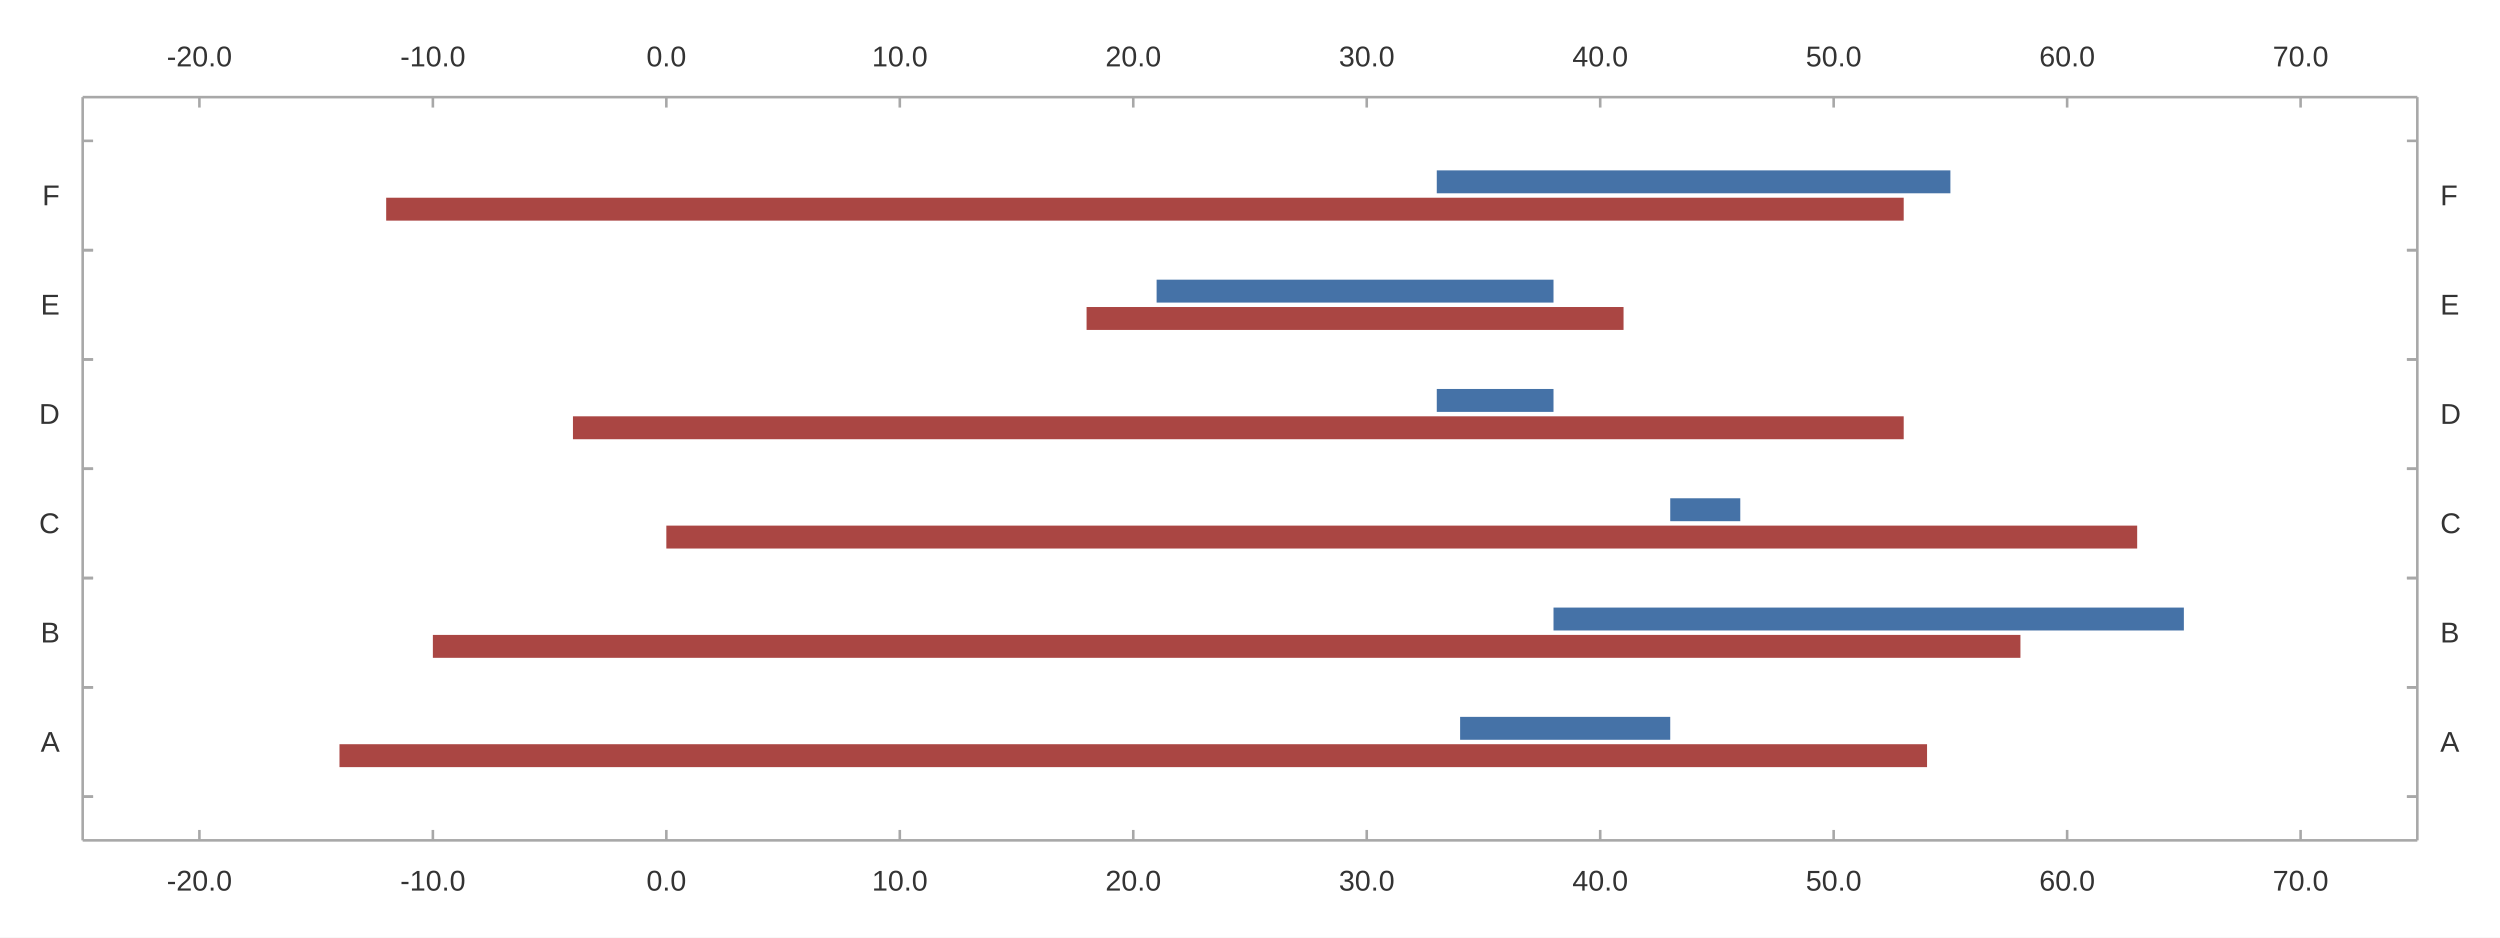
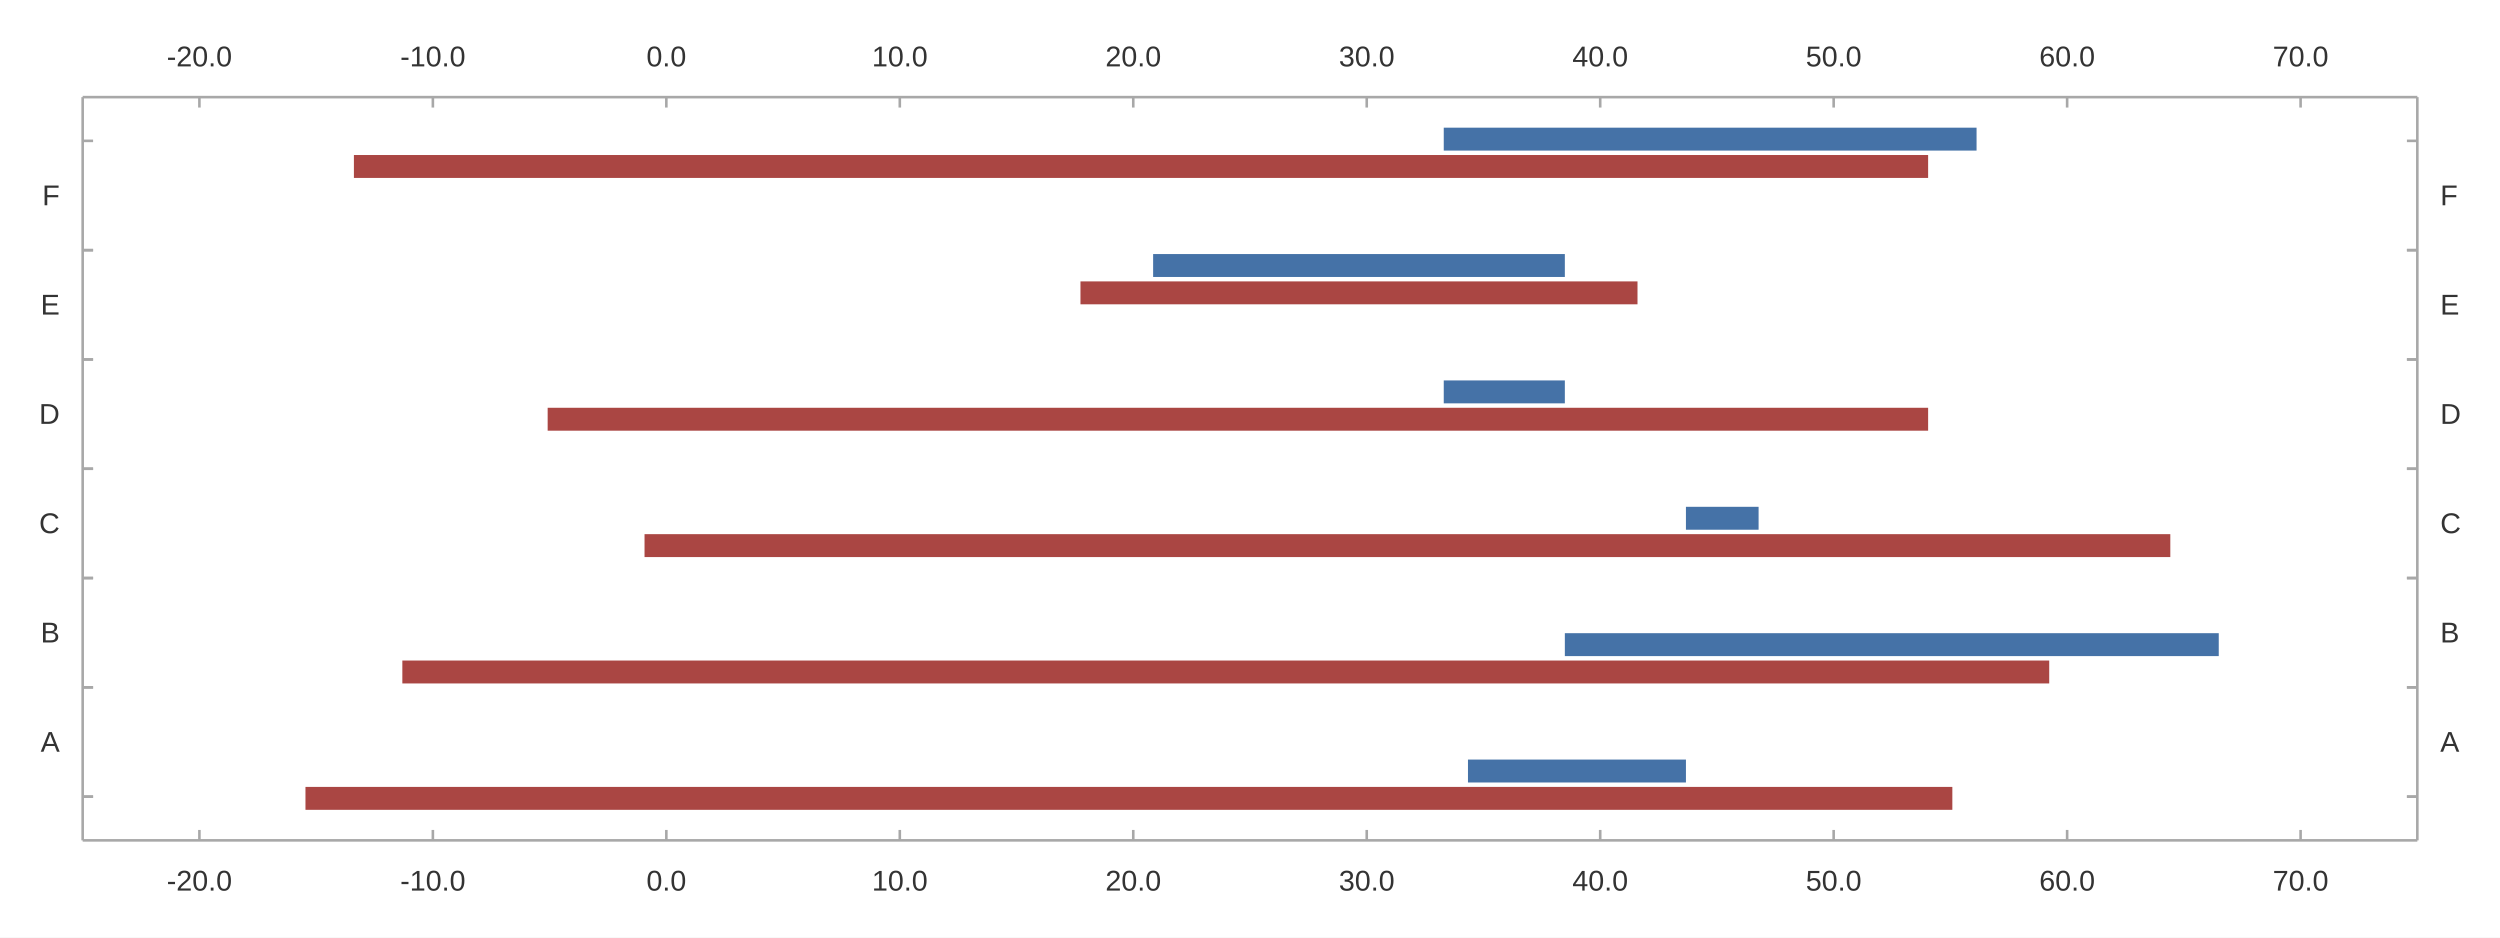
<svg xmlns="http://www.w3.org/2000/svg" width="1280" height="480" viewBox="0 0 1280.0 480.0">
  <rect width="1280" height="480" fill="#ffffff" />
-   <path fill="#4572a7" d="M855.162 367.035 L747.581 367.035 L747.581 378.769 L855.162 378.769 " />
-   <path fill="#4572a7" d="M1118.138 311.075 L795.395 311.075 L795.395 322.808 L1118.138 322.808 " />
-   <path fill="#4572a7" d="M891.023 255.114 L855.162 255.114 L855.162 266.847 L891.023 266.847 " />
-   <path fill="#4572a7" d="M795.395 199.153 L735.628 199.153 L735.628 210.886 L795.395 210.886 " />
-   <path fill="#4572a7" d="M795.395 143.192 L592.186 143.192 L592.186 154.925 L795.395 154.925 " />
-   <path fill="#4572a7" d="M998.604 87.231 L735.628 87.231 L735.628 98.965 L998.604 98.965 " />
-   <path fill="#aa4643" d="M986.65 381.035 L173.815 381.035 L173.815 392.769 L986.65 392.769 " />
-   <path fill="#aa4643" d="M1034.464 325.075 L221.629 325.075 L221.629 336.808 L1034.464 336.808 " />
-   <path fill="#aa4643" d="M1094.231 269.114 L341.164 269.114 L341.164 280.847 L1094.231 280.847 " />
-   <path fill="#aa4643" d="M974.697 213.153 L293.35 213.153 L293.35 224.886 L974.697 224.886 " />
-   <path fill="#aa4643" d="M831.255 157.192 L556.326 157.192 L556.326 168.925 L831.255 168.925 " />
-   <path fill="#aa4643" d="M974.697 101.231 L197.722 101.231 L197.722 112.965 L974.697 112.965 " />
-   <path stroke-width="1.333" stroke="#a8a8a8" fill="none" d="M42.327 49.733 L1237.673 49.733 " />
-   <path stroke-width="1.333" stroke="#a8a8a8" fill="none" d="M102.094 49.733 L102.094 55.067 " />
-   <path stroke-width="1.333" stroke="#a8a8a8" fill="none" d="M221.629 49.733 L221.629 55.067 " />
-   <path stroke-width="1.333" stroke="#a8a8a8" fill="none" d="M341.164 49.733 L341.164 55.067 " />
-   <path stroke-width="1.333" stroke="#a8a8a8" fill="none" d="M460.698 49.733 L460.698 55.067 " />
-   <path stroke-width="1.333" stroke="#a8a8a8" fill="none" d="M580.233 49.733 L580.233 55.067 " />
-   <path stroke-width="1.333" stroke="#a8a8a8" fill="none" d="M699.767 49.733 L699.767 55.067 " />
-   <path stroke-width="1.333" stroke="#a8a8a8" fill="none" d="M819.302 49.733 L819.302 55.067 " />
-   <path stroke-width="1.333" stroke="#a8a8a8" fill="none" d="M938.836 49.733 L938.836 55.067 " />
-   <path stroke-width="1.333" stroke="#a8a8a8" fill="none" d="M1058.371 49.733 L1058.371 55.067 " />
-   <path stroke-width="1.333" stroke="#a8a8a8" fill="none" d="M1177.906 49.733 L1177.906 55.067 " />
-   <text x="85.376" y="34" fill="#333333" font-size="14.667" font-family="Arial,Helvetica,'Helvetica Neue',sans-serif">-20.0</text>
-   <text x="204.91" y="34" fill="#333333" font-size="14.667" font-family="Arial,Helvetica,'Helvetica Neue',sans-serif">-10.0</text>
-   <text x="330.968" y="34" fill="#333333" font-size="14.667" font-family="Arial,Helvetica,'Helvetica Neue',sans-serif">0.0</text>
-   <text x="446.425" y="34" fill="#333333" font-size="14.667" font-family="Arial,Helvetica,'Helvetica Neue',sans-serif">10.0</text>
-   <text x="565.959" y="34" fill="#333333" font-size="14.667" font-family="Arial,Helvetica,'Helvetica Neue',sans-serif">20.0</text>
-   <text x="685.494" y="34" fill="#333333" font-size="14.667" font-family="Arial,Helvetica,'Helvetica Neue',sans-serif">30.0</text>
-   <text x="805.028" y="34" fill="#333333" font-size="14.667" font-family="Arial,Helvetica,'Helvetica Neue',sans-serif">40.0</text>
-   <text x="924.563" y="34" fill="#333333" font-size="14.667" font-family="Arial,Helvetica,'Helvetica Neue',sans-serif">50.0</text>
-   <text x="1044.098" y="34" fill="#333333" font-size="14.667" font-family="Arial,Helvetica,'Helvetica Neue',sans-serif">60.0</text>
-   <text x="1163.632" y="34" fill="#333333" font-size="14.667" font-family="Arial,Helvetica,'Helvetica Neue',sans-serif">70.0</text>
  <path stroke-width="1.333" stroke="#a8a8a8" fill="none" d="M42.327 430.267 L1237.673 430.267 " />
  <path stroke-width="1.333" stroke="#a8a8a8" fill="none" d="M102.094 430.267 L102.094 424.933 " />
  <path stroke-width="1.333" stroke="#a8a8a8" fill="none" d="M221.629 430.267 L221.629 424.933 " />
  <path stroke-width="1.333" stroke="#a8a8a8" fill="none" d="M341.164 430.267 L341.164 424.933 " />
  <path stroke-width="1.333" stroke="#a8a8a8" fill="none" d="M460.698 430.267 L460.698 424.933 " />
  <path stroke-width="1.333" stroke="#a8a8a8" fill="none" d="M580.233 430.267 L580.233 424.933 " />
  <path stroke-width="1.333" stroke="#a8a8a8" fill="none" d="M699.767 430.267 L699.767 424.933 " />
  <path stroke-width="1.333" stroke="#a8a8a8" fill="none" d="M819.302 430.267 L819.302 424.933 " />
  <path stroke-width="1.333" stroke="#a8a8a8" fill="none" d="M938.836 430.267 L938.836 424.933 " />
  <path stroke-width="1.333" stroke="#a8a8a8" fill="none" d="M1058.371 430.267 L1058.371 424.933 " />
  <path stroke-width="1.333" stroke="#a8a8a8" fill="none" d="M1177.906 430.267 L1177.906 424.933 " />
  <text x="85.376" y="456" fill="#333333" font-size="14.667" font-family="Arial,Helvetica,'Helvetica Neue',sans-serif">-20.0</text>
  <text x="204.91" y="456" fill="#333333" font-size="14.667" font-family="Arial,Helvetica,'Helvetica Neue',sans-serif">-10.0</text>
  <text x="330.968" y="456" fill="#333333" font-size="14.667" font-family="Arial,Helvetica,'Helvetica Neue',sans-serif">0.0</text>
  <text x="446.425" y="456" fill="#333333" font-size="14.667" font-family="Arial,Helvetica,'Helvetica Neue',sans-serif">10.0</text>
  <text x="565.959" y="456" fill="#333333" font-size="14.667" font-family="Arial,Helvetica,'Helvetica Neue',sans-serif">20.0</text>
  <text x="685.494" y="456" fill="#333333" font-size="14.667" font-family="Arial,Helvetica,'Helvetica Neue',sans-serif">30.0</text>
  <text x="805.028" y="456" fill="#333333" font-size="14.667" font-family="Arial,Helvetica,'Helvetica Neue',sans-serif">40.0</text>
  <text x="924.563" y="456" fill="#333333" font-size="14.667" font-family="Arial,Helvetica,'Helvetica Neue',sans-serif">50.0</text>
  <text x="1044.098" y="456" fill="#333333" font-size="14.667" font-family="Arial,Helvetica,'Helvetica Neue',sans-serif">60.0</text>
  <text x="1163.632" y="456" fill="#333333" font-size="14.667" font-family="Arial,Helvetica,'Helvetica Neue',sans-serif">70.0</text>
  <path stroke-width="1.333" stroke="#a8a8a8" fill="none" d="M42.327 49.733 L42.327 430.267 " />
  <path stroke-width="1.333" stroke="#a8a8a8" fill="none" d="M42.327 407.882 L47.66 407.882 " />
  <path stroke-width="1.333" stroke="#a8a8a8" fill="none" d="M42.327 407.882 L47.66 407.882 " />
  <path stroke-width="1.333" stroke="#a8a8a8" fill="none" d="M42.327 351.922 L47.66 351.922 " />
  <path stroke-width="1.333" stroke="#a8a8a8" fill="none" d="M42.327 351.922 L47.66 351.922 " />
  <path stroke-width="1.333" stroke="#a8a8a8" fill="none" d="M42.327 295.961 L47.66 295.961 " />
  <path stroke-width="1.333" stroke="#a8a8a8" fill="none" d="M42.327 295.961 L47.66 295.961 " />
  <path stroke-width="1.333" stroke="#a8a8a8" fill="none" d="M42.327 240 L47.66 240 " />
  <path stroke-width="1.333" stroke="#a8a8a8" fill="none" d="M42.327 240 L47.66 240 " />
  <path stroke-width="1.333" stroke="#a8a8a8" fill="none" d="M42.327 184.039 L47.66 184.039 " />
  <path stroke-width="1.333" stroke="#a8a8a8" fill="none" d="M42.327 184.039 L47.66 184.039 " />
  <path stroke-width="1.333" stroke="#a8a8a8" fill="none" d="M42.327 128.078 L47.66 128.078 " />
  <path stroke-width="1.333" stroke="#a8a8a8" fill="none" d="M42.327 128.078 L47.66 128.078 " />
  <path stroke-width="1.333" stroke="#a8a8a8" fill="none" d="M42.327 72.118 L47.66 72.118 " />
  <text x="20.812" y="384.902" fill="#333333" font-size="14.667" font-family="Arial,Helvetica,'Helvetica Neue',sans-serif">A</text>
  <text x="20.812" y="328.941" fill="#333333" font-size="14.667" font-family="Arial,Helvetica,'Helvetica Neue',sans-serif">B</text>
  <text x="20" y="272.98" fill="#333333" font-size="14.667" font-family="Arial,Helvetica,'Helvetica Neue',sans-serif">C</text>
  <text x="20" y="217.02" fill="#333333" font-size="14.667" font-family="Arial,Helvetica,'Helvetica Neue',sans-serif">D</text>
  <text x="20.812" y="161.059" fill="#333333" font-size="14.667" font-family="Arial,Helvetica,'Helvetica Neue',sans-serif">E</text>
  <text x="21.625" y="105.098" fill="#333333" font-size="14.667" font-family="Arial,Helvetica,'Helvetica Neue',sans-serif">F</text>
  <path stroke-width="1.333" stroke="#a8a8a8" fill="none" d="M1237.673 49.733 L1237.673 430.267 " />
  <path stroke-width="1.333" stroke="#a8a8a8" fill="none" d="M1237.673 407.882 L1232.34 407.882 " />
  <path stroke-width="1.333" stroke="#a8a8a8" fill="none" d="M1237.673 407.882 L1232.34 407.882 " />
  <path stroke-width="1.333" stroke="#a8a8a8" fill="none" d="M1237.673 351.922 L1232.34 351.922 " />
  <path stroke-width="1.333" stroke="#a8a8a8" fill="none" d="M1237.673 351.922 L1232.34 351.922 " />
  <path stroke-width="1.333" stroke="#a8a8a8" fill="none" d="M1237.673 295.961 L1232.34 295.961 " />
  <path stroke-width="1.333" stroke="#a8a8a8" fill="none" d="M1237.673 295.961 L1232.34 295.961 " />
  <path stroke-width="1.333" stroke="#a8a8a8" fill="none" d="M1237.673 240 L1232.34 240 " />
  <path stroke-width="1.333" stroke="#a8a8a8" fill="none" d="M1237.673 240 L1232.34 240 " />
  <path stroke-width="1.333" stroke="#a8a8a8" fill="none" d="M1237.673 184.039 L1232.34 184.039 " />
  <path stroke-width="1.333" stroke="#a8a8a8" fill="none" d="M1237.673 184.039 L1232.34 184.039 " />
  <path stroke-width="1.333" stroke="#a8a8a8" fill="none" d="M1237.673 128.078 L1232.34 128.078 " />
  <path stroke-width="1.333" stroke="#a8a8a8" fill="none" d="M1237.673 128.078 L1232.34 128.078 " />
  <path stroke-width="1.333" stroke="#a8a8a8" fill="none" d="M1237.673 72.118 L1232.34 72.118 " />
  <text x="1249.406" y="384.902" fill="#333333" font-size="14.667" font-family="Arial,Helvetica,'Helvetica Neue',sans-serif">A</text>
  <text x="1249.406" y="328.941" fill="#333333" font-size="14.667" font-family="Arial,Helvetica,'Helvetica Neue',sans-serif">B</text>
  <text x="1249.406" y="272.98" fill="#333333" font-size="14.667" font-family="Arial,Helvetica,'Helvetica Neue',sans-serif">C</text>
  <text x="1249.406" y="217.02" fill="#333333" font-size="14.667" font-family="Arial,Helvetica,'Helvetica Neue',sans-serif">D</text>
  <text x="1249.406" y="161.059" fill="#333333" font-size="14.667" font-family="Arial,Helvetica,'Helvetica Neue',sans-serif">E</text>
  <text x="1249.406" y="105.098" fill="#333333" font-size="14.667" font-family="Arial,Helvetica,'Helvetica Neue',sans-serif">F</text>
+   <path stroke-width="1.333" stroke="#a8a8a8" fill="none" d="M42.327 49.733 L1237.673 49.733 " />
+   <path stroke-width="1.333" stroke="#a8a8a8" fill="none" d="M102.094 49.733 L102.094 55.067 " />
+   <path stroke-width="1.333" stroke="#a8a8a8" fill="none" d="M221.629 49.733 L221.629 55.067 " />
+   <path stroke-width="1.333" stroke="#a8a8a8" fill="none" d="M341.164 49.733 L341.164 55.067 " />
+   <path stroke-width="1.333" stroke="#a8a8a8" fill="none" d="M460.698 49.733 L460.698 55.067 " />
+   <path stroke-width="1.333" stroke="#a8a8a8" fill="none" d="M580.233 49.733 L580.233 55.067 " />
+   <path stroke-width="1.333" stroke="#a8a8a8" fill="none" d="M699.767 49.733 L699.767 55.067 " />
+   <path stroke-width="1.333" stroke="#a8a8a8" fill="none" d="M819.302 49.733 L819.302 55.067 " />
+   <path stroke-width="1.333" stroke="#a8a8a8" fill="none" d="M938.836 49.733 L938.836 55.067 " />
+   <path stroke-width="1.333" stroke="#a8a8a8" fill="none" d="M1058.371 49.733 L1058.371 55.067 " />
+   <path stroke-width="1.333" stroke="#a8a8a8" fill="none" d="M1177.906 49.733 L1177.906 55.067 " />
+   <text x="85.376" y="34" fill="#333333" font-size="14.667" font-family="Arial,Helvetica,'Helvetica Neue',sans-serif">-20.0</text>
+   <text x="204.91" y="34" fill="#333333" font-size="14.667" font-family="Arial,Helvetica,'Helvetica Neue',sans-serif">-10.0</text>
+   <text x="330.968" y="34" fill="#333333" font-size="14.667" font-family="Arial,Helvetica,'Helvetica Neue',sans-serif">0.0</text>
+   <text x="446.425" y="34" fill="#333333" font-size="14.667" font-family="Arial,Helvetica,'Helvetica Neue',sans-serif">10.0</text>
+   <text x="565.959" y="34" fill="#333333" font-size="14.667" font-family="Arial,Helvetica,'Helvetica Neue',sans-serif">20.0</text>
+   <text x="685.494" y="34" fill="#333333" font-size="14.667" font-family="Arial,Helvetica,'Helvetica Neue',sans-serif">30.0</text>
+   <text x="805.028" y="34" fill="#333333" font-size="14.667" font-family="Arial,Helvetica,'Helvetica Neue',sans-serif">40.0</text>
+   <text x="924.563" y="34" fill="#333333" font-size="14.667" font-family="Arial,Helvetica,'Helvetica Neue',sans-serif">50.0</text>
+   <text x="1044.098" y="34" fill="#333333" font-size="14.667" font-family="Arial,Helvetica,'Helvetica Neue',sans-serif">60.0</text>
+   <text x="1163.632" y="34" fill="#333333" font-size="14.667" font-family="Arial,Helvetica,'Helvetica Neue',sans-serif">70.0</text>
+   <path fill="#4572a7" d="M863.2 388.898 L751.6 388.898 L751.6 400.631 L863.2 400.631 " />
+   <path fill="#4572a7" d="M1136.0 324.192 L801.2 324.192 L801.2 335.925 L1136.0 335.925 " />
+   <path fill="#4572a7" d="M900.4 259.486 L863.2 259.486 L863.2 271.22 L900.4 271.22 " />
+   <path fill="#4572a7" d="M801.2 194.78 L739.2 194.78 L739.2 206.514 L801.2 206.514 " />
+   <path fill="#4572a7" d="M801.2 130.075 L590.4 130.075 L590.4 141.808 L801.2 141.808 " />
+   <path fill="#4572a7" d="M1012.0 65.369 L739.2 65.369 L739.2 77.102 L1012.0 77.102 " />
+   <path fill="#aa4643" d="M999.6 402.898 L156.4 402.898 L156.4 414.631 L999.6 414.631 " />
+   <path fill="#aa4643" d="M1049.2 338.192 L206.0 338.192 L206.0 349.925 L1049.2 349.925 " />
+   <path fill="#aa4643" d="M1111.2 273.486 L330.0 273.486 L330.0 285.22 L1111.2 285.22 " />
+   <path fill="#aa4643" d="M987.2 208.78 L280.4 208.78 L280.4 220.514 L987.2 220.514 " />
+   <path fill="#aa4643" d="M838.4 144.075 L553.2 144.075 L553.2 155.808 L838.4 155.808 " />
+   <path fill="#aa4643" d="M987.2 79.369 L181.2 79.369 L181.2 91.102 L987.2 91.102 " />
</svg>
